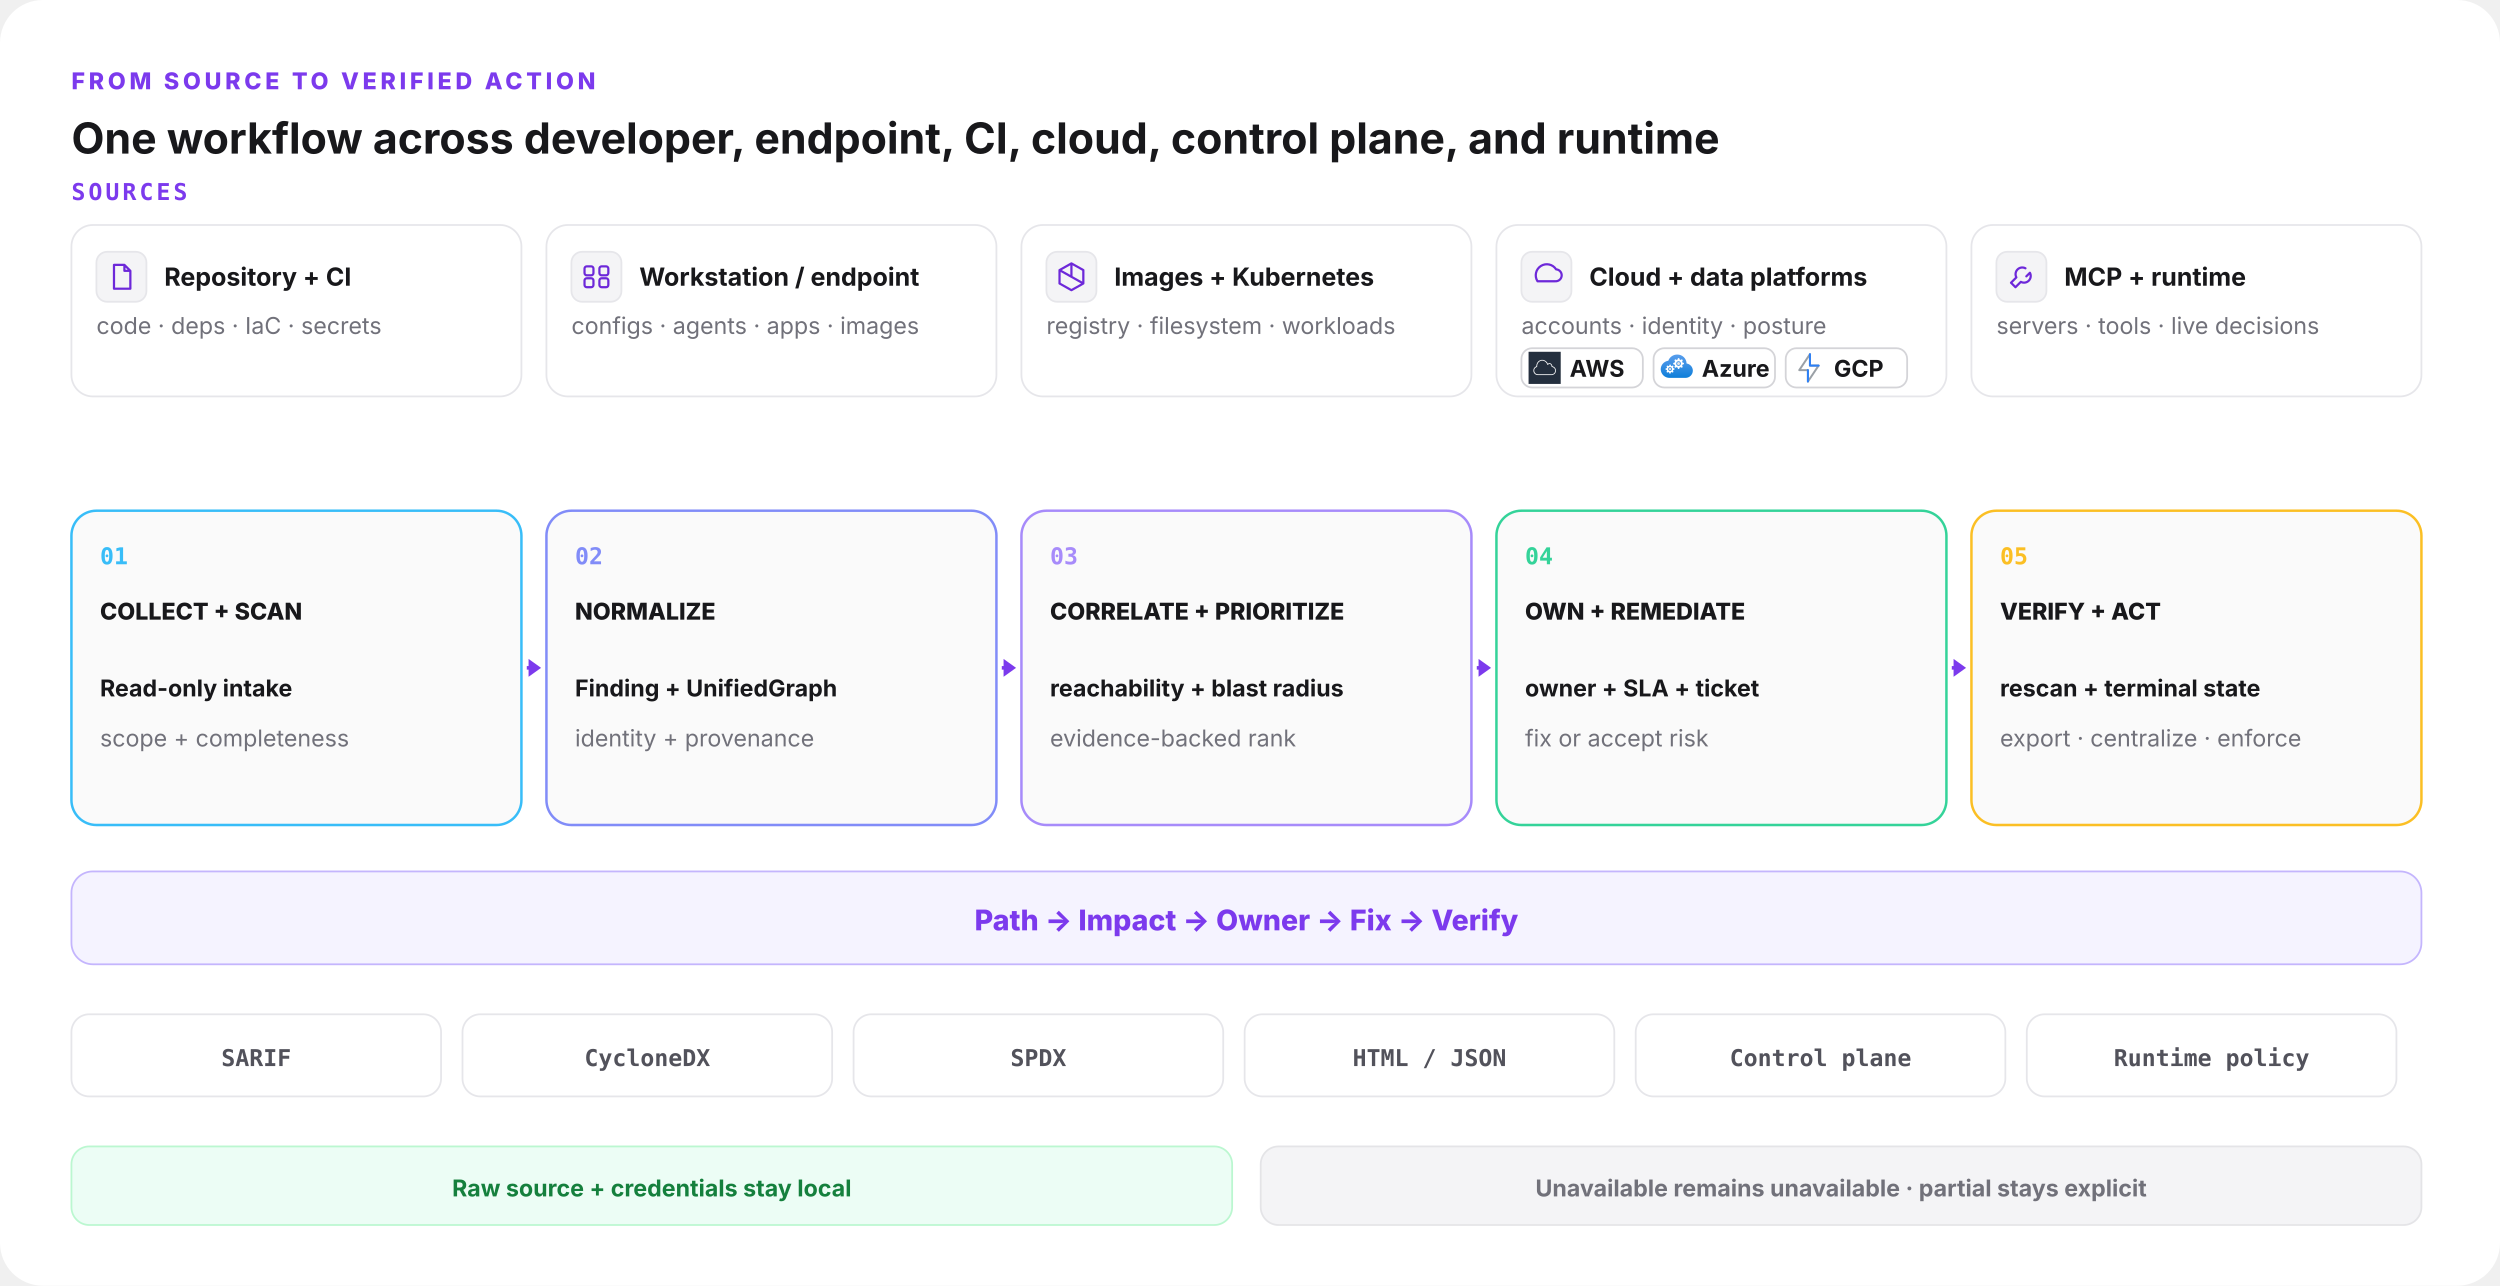
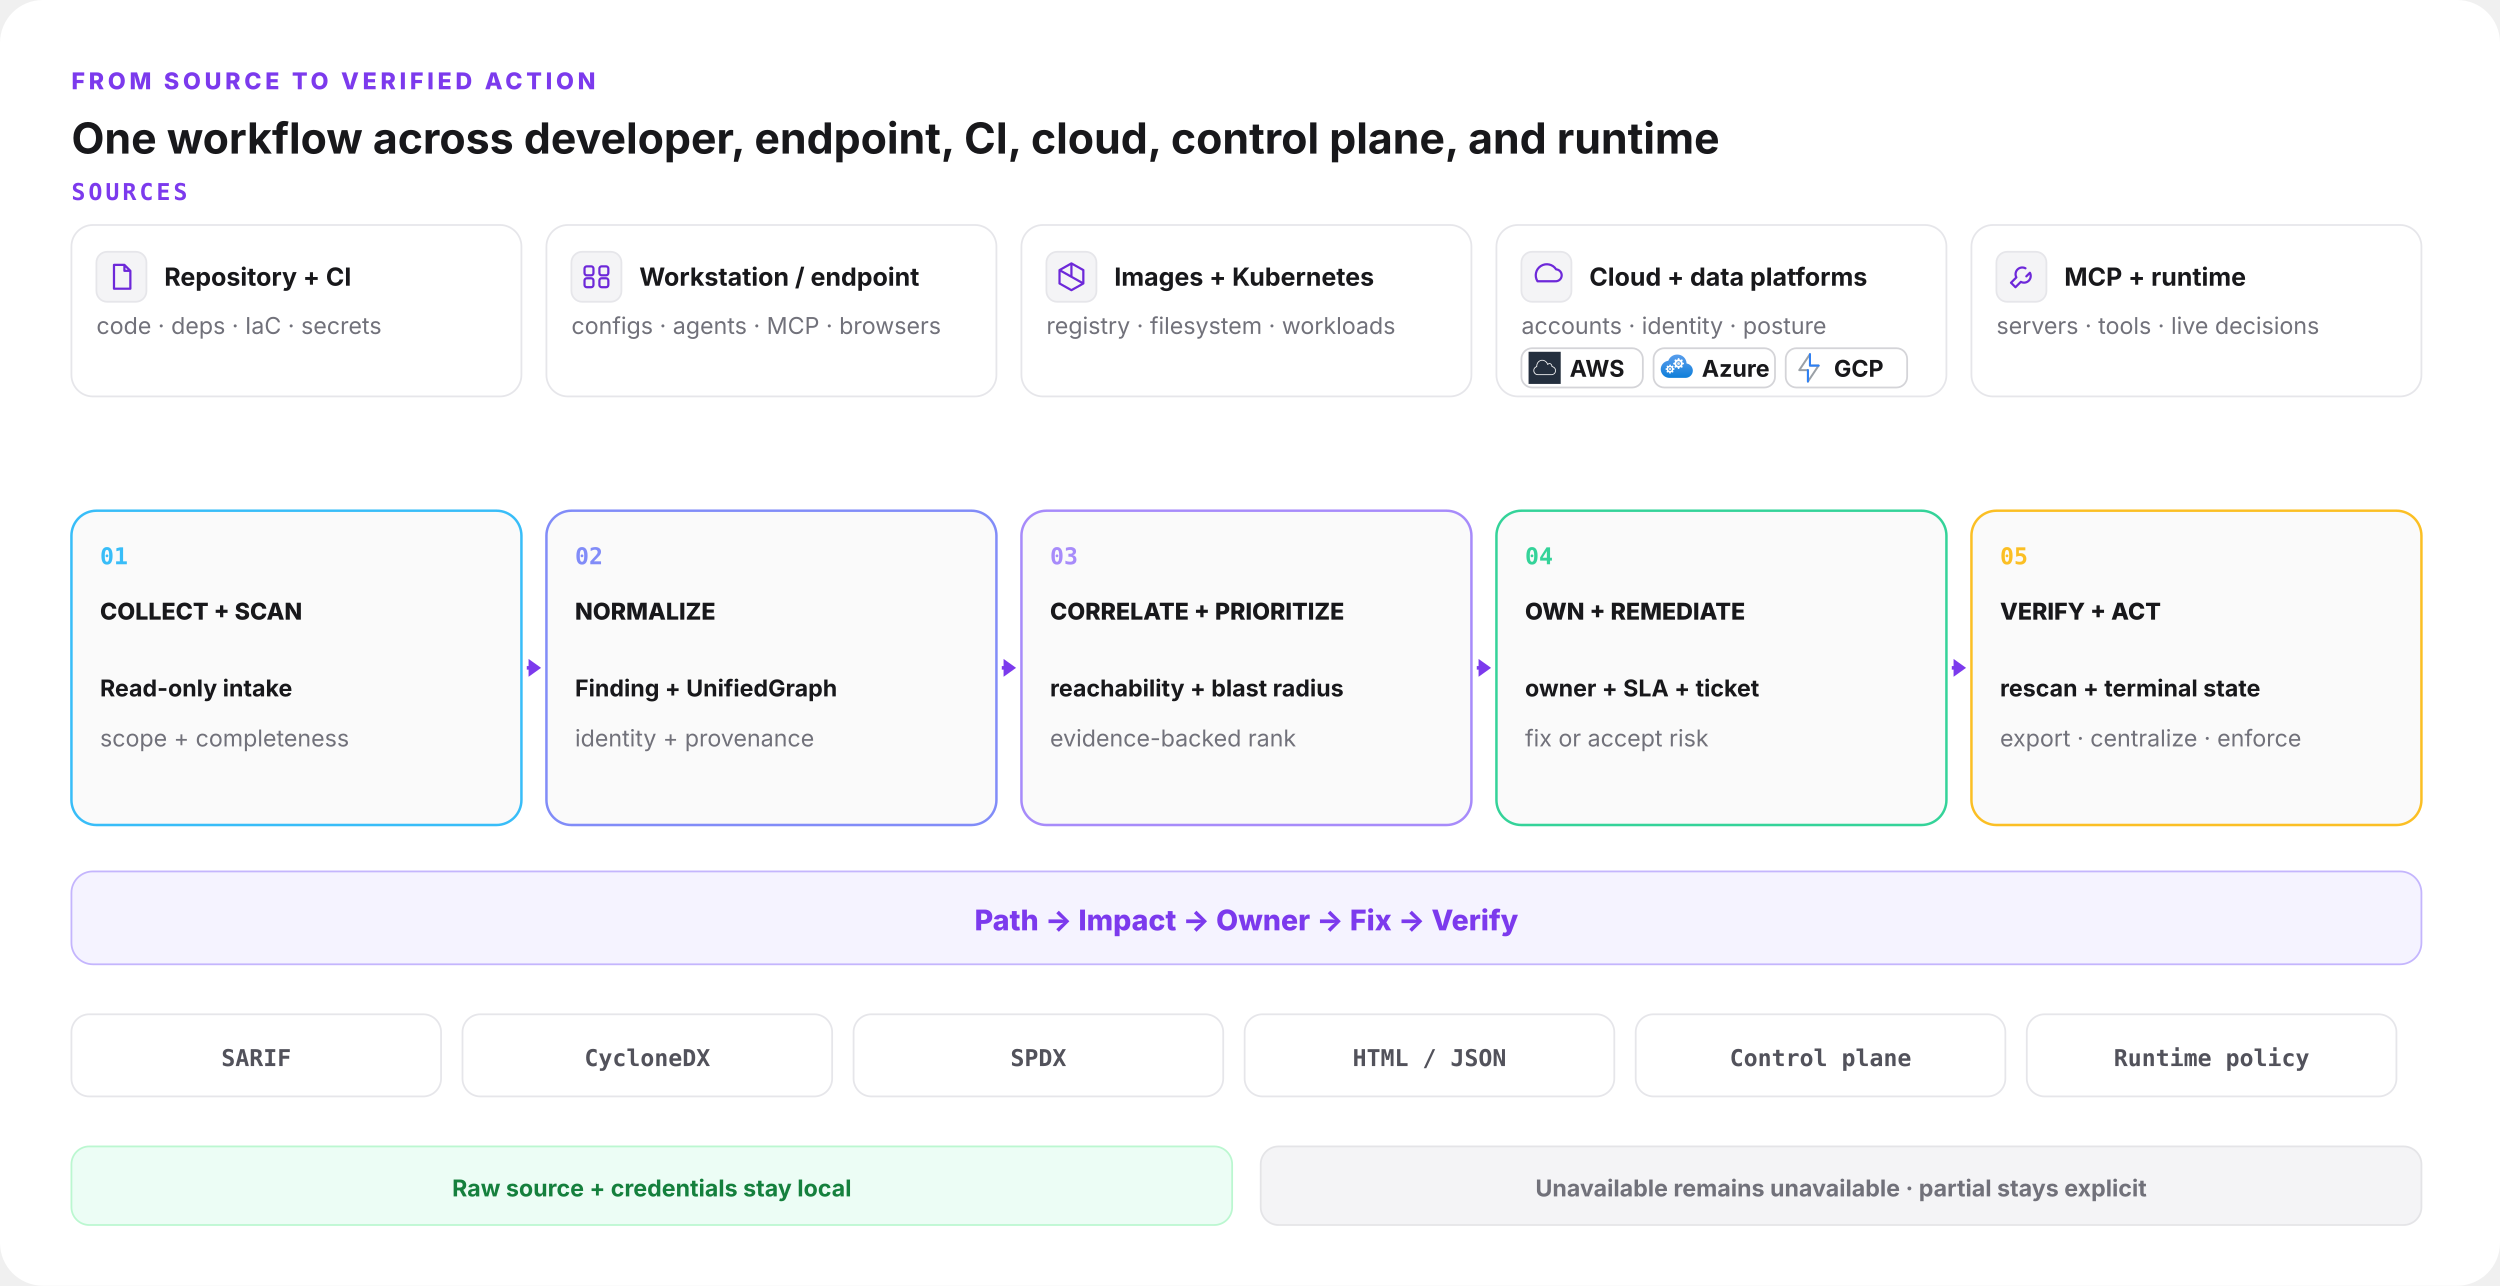
<svg xmlns="http://www.w3.org/2000/svg" width="1400" height="720" viewBox="0 0 1400 720" fill="none">
  <rect width="1400" height="720" rx="24" fill="#ffffff" />
  <text x="40" y="50" font-family="Inter,system-ui,sans-serif" font-size="13" font-weight="800" letter-spacing="0.16em" fill="#7c3aed">FROM SOURCE TO VERIFIED ACTION</text>
  <text x="40" y="86" font-family="Inter,system-ui,sans-serif" font-size="24" font-weight="750" fill="#18181b">One workflow across developer, endpoint, CI, cloud, control plane, and runtime</text>
  <text x="40" y="112" font-family="ui-monospace,monospace" font-size="13" font-weight="800" letter-spacing="0.13em" fill="#7c3aed">SOURCES</text>
  <rect x="40" y="126" width="252" height="96" rx="12" fill="#ffffff" stroke="#e6e6ea" />
  <rect x="54" y="141" width="28" height="28" rx="6" fill="#f4f4f6" stroke="#e6e6ea" />
  <g transform="translate(58,145) scale(0.8333333)" fill="none" stroke="#6d28d9" stroke-width="1.5" stroke-linecap="round" stroke-linejoin="round">
    <path d="M7 4h7l4 4v12H7z M14 4v4h4" />
  </g>
  <text x="92" y="160" font-family="Inter,system-ui,sans-serif" font-size="14" font-weight="750" fill="#18181b">Repository + CI</text>
  <text x="54" y="187" font-family="Inter,system-ui,sans-serif" font-size="13" fill="#71717a">code · deps · IaC · secrets</text>
  <rect x="306" y="126" width="252" height="96" rx="12" fill="#ffffff" stroke="#e6e6ea" />
  <rect x="320" y="141" width="28" height="28" rx="6" fill="#f4f4f6" stroke="#e6e6ea" />
  <g transform="translate(324,145) scale(0.8333333)" fill="none" stroke="#6d28d9" stroke-width="1.5" stroke-linecap="round" stroke-linejoin="round">
    <rect x="4" y="5" width="6" height="6" rx="1.5" />
    <rect x="14" y="5" width="6" height="6" rx="1.5" />
    <rect x="4" y="13" width="6" height="6" rx="1.5" />
    <rect x="14" y="13" width="6" height="6" rx="1.5" />
  </g>
  <text x="358" y="160" font-family="Inter,system-ui,sans-serif" font-size="14" font-weight="750" fill="#18181b">Workstation / endpoint</text>
-   <text x="320" y="187" font-family="Inter,system-ui,sans-serif" font-size="13" fill="#71717a">configs · agents · apps · images</text>
+   <text x="320" y="187" font-family="Inter,system-ui,sans-serif" font-size="13" fill="#71717a">configs · agents · MCP · browsers</text>
  <rect x="572" y="126" width="252" height="96" rx="12" fill="#ffffff" stroke="#e6e6ea" />
  <rect x="586" y="141" width="28" height="28" rx="6" fill="#f4f4f6" stroke="#e6e6ea" />
  <g transform="translate(590,145) scale(0.8333333)" fill="none" stroke="#6d28d9" stroke-width="1.5" stroke-linecap="round" stroke-linejoin="round">
    <path d="M12 3l8 4.5v9L12 21l-8-4.5v-9z M12 3v9 M4 7.5l16 9" />
  </g>
  <text x="624" y="160" font-family="Inter,system-ui,sans-serif" font-size="14" font-weight="750" fill="#18181b">Images + Kubernetes</text>
  <text x="586" y="187" font-family="Inter,system-ui,sans-serif" font-size="13" fill="#71717a">registry · filesystem · workloads</text>
  <rect x="838" y="126" width="252" height="96" rx="12" fill="#ffffff" stroke="#e6e6ea" />
  <rect x="852" y="141" width="28" height="28" rx="6" fill="#f4f4f6" stroke="#e6e6ea" />
  <g transform="translate(856,145) scale(0.8333333)" fill="none" stroke="#6d28d9" stroke-width="1.5" stroke-linecap="round" stroke-linejoin="round">
    <path d="M6 15h12a4 4 0 0 0 .5-8A6 6 0 0 0 6 15z" />
  </g>
  <text x="890" y="160" font-family="Inter,system-ui,sans-serif" font-size="14" font-weight="750" fill="#18181b">Cloud + data platforms</text>
  <text x="852" y="187" font-family="Inter,system-ui,sans-serif" font-size="13" fill="#71717a">accounts · identity · posture</text>
  <rect x="852" y="195" width="68" height="22" rx="6" fill="#ffffff" stroke="#d4d4d8" />
  <g transform="translate(856,197) scale(0.45)">
    <g stroke="none" stroke-width="1" fill="none" fill-rule="evenodd">
      <rect fill="#242F3E" x="0" y="0" width="40" height="40" />
      <path d="M28.993,27.995 L11.487,27.976 C9.121,27.974 7.154,26.129 7.012,23.775 C7.004,23.652 7,23.526 7,23.397 C7,20.299 9.091,19.287 10.337,18.959 C10.577,18.896 10.735,18.666 10.707,18.419 C10.676,18.149 10.659,17.875 10.659,17.596 C10.659,15.132 12.308,12.482 14.415,11.563 C15.359,11.15 16.232,10.986 17.023,10.986 C19.276,10.986 20.867,12.315 21.561,13.033 C22.329,13.826 22.927,14.838 23.34,16.042 C23.4,16.219 23.555,16.347 23.74,16.374 C23.918,16.401 24.109,16.323 24.219,16.171 C24.807,15.35 25.766,14.982 26.659,15.239 C27.782,15.56 28.516,16.727 28.62,18.307 C28.578,18.576 28.759,18.829 29.027,18.877 C30.222,19.089 33,19.957 33,23.44 C33,27.589 29.114,27.982 28.993,27.995 M29.594,17.974 C29.379,16.067 28.4,14.696 26.934,14.278 C25.899,13.982 24.811,14.245 23.989,14.95 C23.553,13.936 22.979,13.06 22.28,12.338 C20.023,10.005 16.933,9.372 14.014,10.646 C11.531,11.73 9.659,14.718 9.659,17.596 C9.659,17.77 9.665,17.943 9.676,18.114 C8.319,18.573 6,19.875 6,23.397 C6,23.549 6.004,23.696 6.014,23.838 C6.188,26.716 8.593,28.973 11.486,28.976 L29.034,28.993 C29.084,28.989 34,28.519 34,23.44 C34,19.502 31.003,18.314 29.594,17.974" fill="#FFFFFF" />
    </g>
  </g>
  <text x="879" y="211" font-family="Inter,system-ui,sans-serif" font-size="13" font-weight="700" fill="#18181b">AWS</text>
  <rect x="926" y="195" width="68" height="22" rx="6" fill="#ffffff" stroke="#d4d4d8" />
  <g transform="translate(930,197) scale(1.0)">
    <defs>
      <linearGradient id="wf-light-1-azure-cloud-gradient" x1="8.99" y1="16.61" x2="8.99" y2="-1.27" gradientUnits="userSpaceOnUse">
        <stop offset="0" stop-color="#0078d4" />
        <stop offset="0.16" stop-color="#1380da" />
        <stop offset="0.53" stop-color="#3c91e5" />
        <stop offset="0.82" stop-color="#559cec" />
        <stop offset="1" stop-color="#5ea0ef" />
      </linearGradient>
    </defs>
    <path d="M18,10.55a4.11,4.11,0,0,0-3.51-4,5.14,5.14,0,0,0-5.25-5,5.26,5.26,0,0,0-5,3.47A4.87,4.87,0,0,0,0,9.82a4.94,4.94,0,0,0,5.07,4.8l.44,0h8.21a1.46,1.46,0,0,0,.22,0A4.13,4.13,0,0,0,18,10.55Z" fill="url(#wf-light-1-azure-cloud-gradient)" />
    <circle cx="5.24" cy="9.65" r="0.71" fill="#e3e3e3" />
    <path d="M7.74,9.92V9.35l-.08,0-.61-.2-.16-.39.31-.66-.4-.4-.08,0L6.15,8l-.39-.16-.25-.69H4.94l0,.08-.2.61L4.32,8l-.65-.31-.4.4,0,.08.29.57-.16.39-.7.25V10l.08,0,.61.2.16.39-.31.66.4.4.08,0,.57-.29.39.16.25.69h.57l0-.08.2-.61.39-.16.66.31.4-.4,0-.08-.29-.57.16-.39Zm-2.5.83a1.1,1.1,0,1,1,1.1-1.1A1.09,1.09,0,0,1,5.24,10.75Z" fill="#fff" />
    <circle cx="10" cy="6.59" r="0.84" fill="#e3e3e3" />
    <path d="M13,6.91V6.23l-.09,0L12.17,6,12,5.49l.37-.8-.48-.48-.09,0-.69.35-.46-.19-.3-.83H9.64l0,.1-.24.73-.47.19-.78-.37-.48.48.05.09L8,5.5,7.84,6,7,6.27V7l.1,0,.73.24L8,7.69l-.37.8L8.13,9l.1-.05.68-.35.47.19.3.83h.68l0-.1.24-.73.47-.19.79.37.48-.48-.05-.09L12,7.68l.19-.47Zm-3,1a1.32,1.32,0,1,1,1.32-1.32A1.31,1.31,0,0,1,10,7.91Z" fill="#fff" />
  </g>
  <text x="953" y="211" font-family="Inter,system-ui,sans-serif" font-size="13" font-weight="700" fill="#18181b">Azure</text>
  <rect x="1000" y="195" width="68" height="22" rx="6" fill="#ffffff" stroke="#d4d4d8" />
  <g transform="translate(1004,197) scale(0.03515625)">
    <rect width="512" height="512" fill="none" />
    <path d="M239.85,490c-1.54,0-3.11-.22-4.64-.69-6.73-2.04-11.33-8.25-11.33-15.28v-165.79h-121.9c-5.9,0-11.31-3.25-14.09-8.45-2.78-5.2-2.46-11.51.82-16.41L258.96,29.09c3.91-5.84,11.19-8.44,17.92-6.4s11.33,8.25,11.33,15.28v165.78h121.82c5.9,0,11.31,3.25,14.09,8.45s2.46,11.51-.81,16.41l-170.18,254.3c-3.02,4.51-8.05,7.09-13.28,7.09ZM131.89,276.29h107.96c8.82,0,15.97,7.15,15.97,15.97v129.17l124.3-185.74h-107.89c-8.82,0-15.97-7.15-15.97-15.97V90.54l-124.37,185.75h0Z" fill="#9aa0a6" />
    <path d="M418.56,235.7h-146.33c-8.82,0-15.97-7.15-15.97-15.97V33.12c1.4-2.09,3.01-5.12,5.69-7.37,2.52-2.11,6.13-3.74,10.28-3.74,8.82,0,15.97,7.15,15.97,15.97v165.78h121.82c8.82,0,15.97,7.15,15.97,15.97,0,5.33-2.4,8.46-4.12,10.98-1.46,2.14-2.34,3.52-3.33,4.99h.02Z" fill="#2b80f8" />
    <path d="M239.85,490c-8.82,0-15.97-7.15-15.97-15.97v-197.73h15.97c8.82,0,15.97,7.15,15.97,15.97v186.61c-1.75,2.7-3.28,5.33-5.49,7.2-2.73,2.31-6.21,3.92-10.49,3.92h.01Z" fill="#2b80f8" />
  </g>
  <text x="1027" y="211" font-family="Inter,system-ui,sans-serif" font-size="13" font-weight="700" fill="#18181b">GCP</text>
  <rect x="1104" y="126" width="252" height="96" rx="12" fill="#ffffff" stroke="#e6e6ea" />
  <rect x="1118" y="141" width="28" height="28" rx="6" fill="#f4f4f6" stroke="#e6e6ea" />
  <g transform="translate(1122,145) scale(0.8333333)" fill="none" stroke="#6d28d9" stroke-width="1.5" stroke-linecap="round" stroke-linejoin="round">
    <path d="M14.7 6.3a4.5 4.5 0 0 0-6.1 6.1L5 16l3 3 3.6-3.6a4.5 4.5 0 0 0 6.1-6.1l-2.4 2.4" />
  </g>
  <text x="1156" y="160" font-family="Inter,system-ui,sans-serif" font-size="14" font-weight="750" fill="#18181b">MCP + runtime</text>
  <text x="1118" y="187" font-family="Inter,system-ui,sans-serif" font-size="13" fill="#71717a">servers · tools · live decisions</text>
  <rect x="40" y="286" width="252" height="176" rx="14" fill="#fafafa" stroke="#38bdf8" stroke-width="1.4" />
  <text x="56" y="316" font-family="ui-monospace,monospace" font-size="13" font-weight="800" fill="#38bdf8">01</text>
  <text x="56" y="347" font-family="Inter,system-ui,sans-serif" font-size="13" font-weight="800" fill="#18181b">COLLECT + SCAN</text>
  <text x="56" y="390" font-family="Inter,system-ui,sans-serif" font-size="13" font-weight="650" fill="#18181b">Read-only intake</text>
  <text x="56" y="418" font-family="Inter,system-ui,sans-serif" font-size="13" fill="#71717a">scope + completeness</text>
  <line x1="295" y1="374" x2="298" y2="374" stroke="#7c3aed" stroke-width="2" />
  <polygon points="303,374 296,369 296,379" fill="#7c3aed" />
  <rect x="306" y="286" width="252" height="176" rx="14" fill="#fafafa" stroke="#818cf8" stroke-width="1.4" />
  <text x="322" y="316" font-family="ui-monospace,monospace" font-size="13" font-weight="800" fill="#818cf8">02</text>
  <text x="322" y="347" font-family="Inter,system-ui,sans-serif" font-size="13" font-weight="800" fill="#18181b">NORMALIZE</text>
  <text x="322" y="390" font-family="Inter,system-ui,sans-serif" font-size="13" font-weight="650" fill="#18181b">Finding + UnifiedGraph</text>
  <text x="322" y="418" font-family="Inter,system-ui,sans-serif" font-size="13" fill="#71717a">identity + provenance</text>
  <line x1="561" y1="374" x2="564" y2="374" stroke="#7c3aed" stroke-width="2" />
  <polygon points="569,374 562,369 562,379" fill="#7c3aed" />
  <rect x="572" y="286" width="252" height="176" rx="14" fill="#fafafa" stroke="#a78bfa" stroke-width="1.4" />
  <text x="588" y="316" font-family="ui-monospace,monospace" font-size="13" font-weight="800" fill="#a78bfa">03</text>
  <text x="588" y="347" font-family="Inter,system-ui,sans-serif" font-size="13" font-weight="800" fill="#18181b">CORRELATE + PRIORITIZE</text>
  <text x="588" y="390" font-family="Inter,system-ui,sans-serif" font-size="13" font-weight="650" fill="#18181b">reachability + blast radius</text>
  <text x="588" y="418" font-family="Inter,system-ui,sans-serif" font-size="13" fill="#71717a">evidence-backed rank</text>
  <line x1="827" y1="374" x2="830" y2="374" stroke="#7c3aed" stroke-width="2" />
  <polygon points="835,374 828,369 828,379" fill="#7c3aed" />
  <rect x="838" y="286" width="252" height="176" rx="14" fill="#fafafa" stroke="#34d399" stroke-width="1.4" />
  <text x="854" y="316" font-family="ui-monospace,monospace" font-size="13" font-weight="800" fill="#34d399">04</text>
  <text x="854" y="347" font-family="Inter,system-ui,sans-serif" font-size="13" font-weight="800" fill="#18181b">OWN + REMEDIATE</text>
  <text x="854" y="390" font-family="Inter,system-ui,sans-serif" font-size="13" font-weight="650" fill="#18181b">owner + SLA + ticket</text>
  <text x="854" y="418" font-family="Inter,system-ui,sans-serif" font-size="13" fill="#71717a">fix or accept risk</text>
  <line x1="1093" y1="374" x2="1096" y2="374" stroke="#7c3aed" stroke-width="2" />
  <polygon points="1101,374 1094,369 1094,379" fill="#7c3aed" />
  <rect x="1104" y="286" width="252" height="176" rx="14" fill="#fafafa" stroke="#fbbf24" stroke-width="1.4" />
  <text x="1120" y="316" font-family="ui-monospace,monospace" font-size="13" font-weight="800" fill="#fbbf24">05</text>
  <text x="1120" y="347" font-family="Inter,system-ui,sans-serif" font-size="13" font-weight="800" fill="#18181b">VERIFY + ACT</text>
  <text x="1120" y="390" font-family="Inter,system-ui,sans-serif" font-size="13" font-weight="650" fill="#18181b">rescan + terminal state</text>
  <text x="1120" y="418" font-family="Inter,system-ui,sans-serif" font-size="13" fill="#71717a">export · centralize · enforce</text>
  <rect x="40" y="488" width="1316" height="52" rx="12" fill="#f5f3ff" stroke="#c4b5fd" />
  <text x="698" y="521" text-anchor="middle" font-family="Inter,system-ui,sans-serif" font-size="16" font-weight="800" fill="#7c3aed">Path -&gt; Impact -&gt; Owner -&gt; Fix -&gt; Verify</text>
  <rect x="40" y="568" width="207" height="46" rx="10" fill="#ffffff" stroke="#e6e6ea" />
  <text x="143.5" y="597" text-anchor="middle" font-family="ui-monospace,monospace" font-size="13" font-weight="750" fill="#52525b">SARIF</text>
  <rect x="259" y="568" width="207" height="46" rx="10" fill="#ffffff" stroke="#e6e6ea" />
  <text x="362.5" y="597" text-anchor="middle" font-family="ui-monospace,monospace" font-size="13" font-weight="750" fill="#52525b">CycloneDX</text>
  <rect x="478" y="568" width="207" height="46" rx="10" fill="#ffffff" stroke="#e6e6ea" />
  <text x="581.5" y="597" text-anchor="middle" font-family="ui-monospace,monospace" font-size="13" font-weight="750" fill="#52525b">SPDX</text>
  <rect x="697" y="568" width="207" height="46" rx="10" fill="#ffffff" stroke="#e6e6ea" />
  <text x="800.5" y="597" text-anchor="middle" font-family="ui-monospace,monospace" font-size="13" font-weight="750" fill="#52525b">HTML / JSON</text>
  <rect x="916" y="568" width="207" height="46" rx="10" fill="#ffffff" stroke="#e6e6ea" />
  <text x="1019.5" y="597" text-anchor="middle" font-family="ui-monospace,monospace" font-size="13" font-weight="750" fill="#52525b">Control plane</text>
  <rect x="1135" y="568" width="207" height="46" rx="10" fill="#ffffff" stroke="#e6e6ea" />
  <text x="1238.5" y="597" text-anchor="middle" font-family="ui-monospace,monospace" font-size="13" font-weight="750" fill="#52525b">Runtime policy</text>
  <rect x="40" y="642" width="650" height="44" rx="10" fill="#ecfdf5" stroke="#bbf7d0" />
  <text x="365" y="670" text-anchor="middle" font-family="Inter,system-ui,sans-serif" font-size="13" font-weight="700" fill="#15803d">Raw source + credentials stay local</text>
  <rect x="706" y="642" width="650" height="44" rx="10" fill="#f4f4f6" stroke="#e4e4e7" />
  <text x="1031" y="670" text-anchor="middle" font-family="Inter,system-ui,sans-serif" font-size="13" font-weight="700" fill="#71717a">Unavailable remains unavailable · partial stays explicit</text>
</svg>
